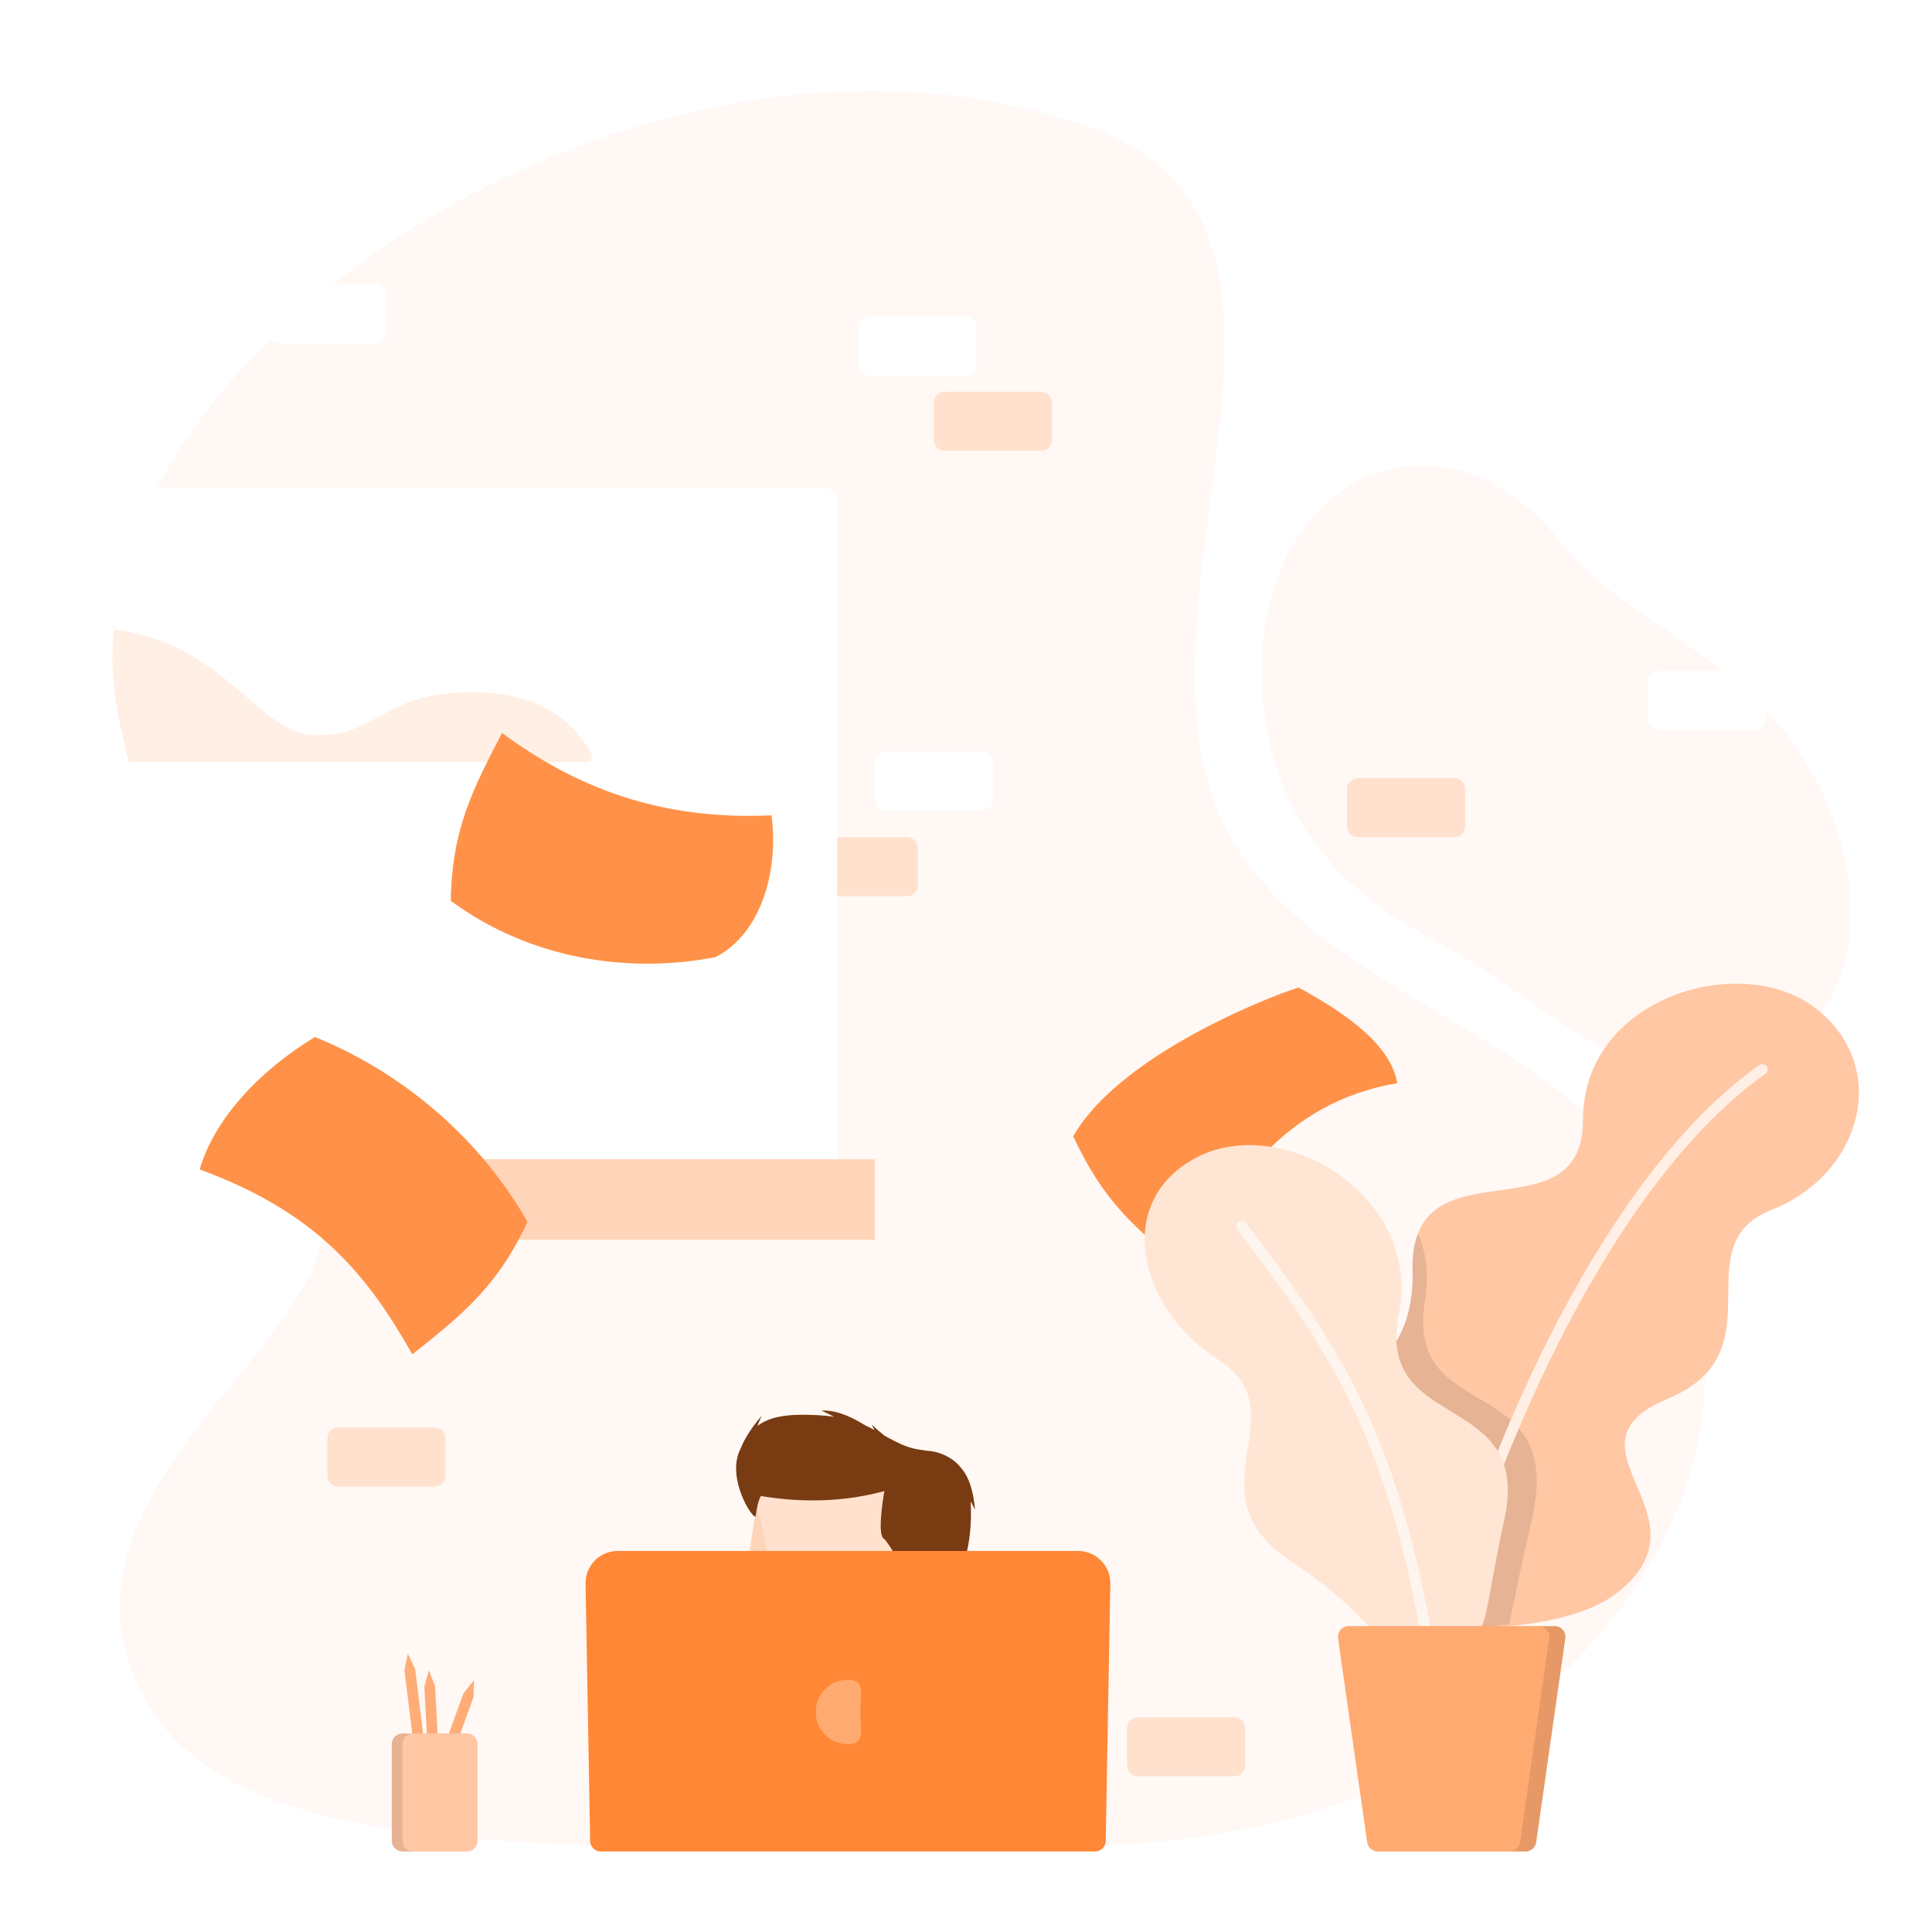
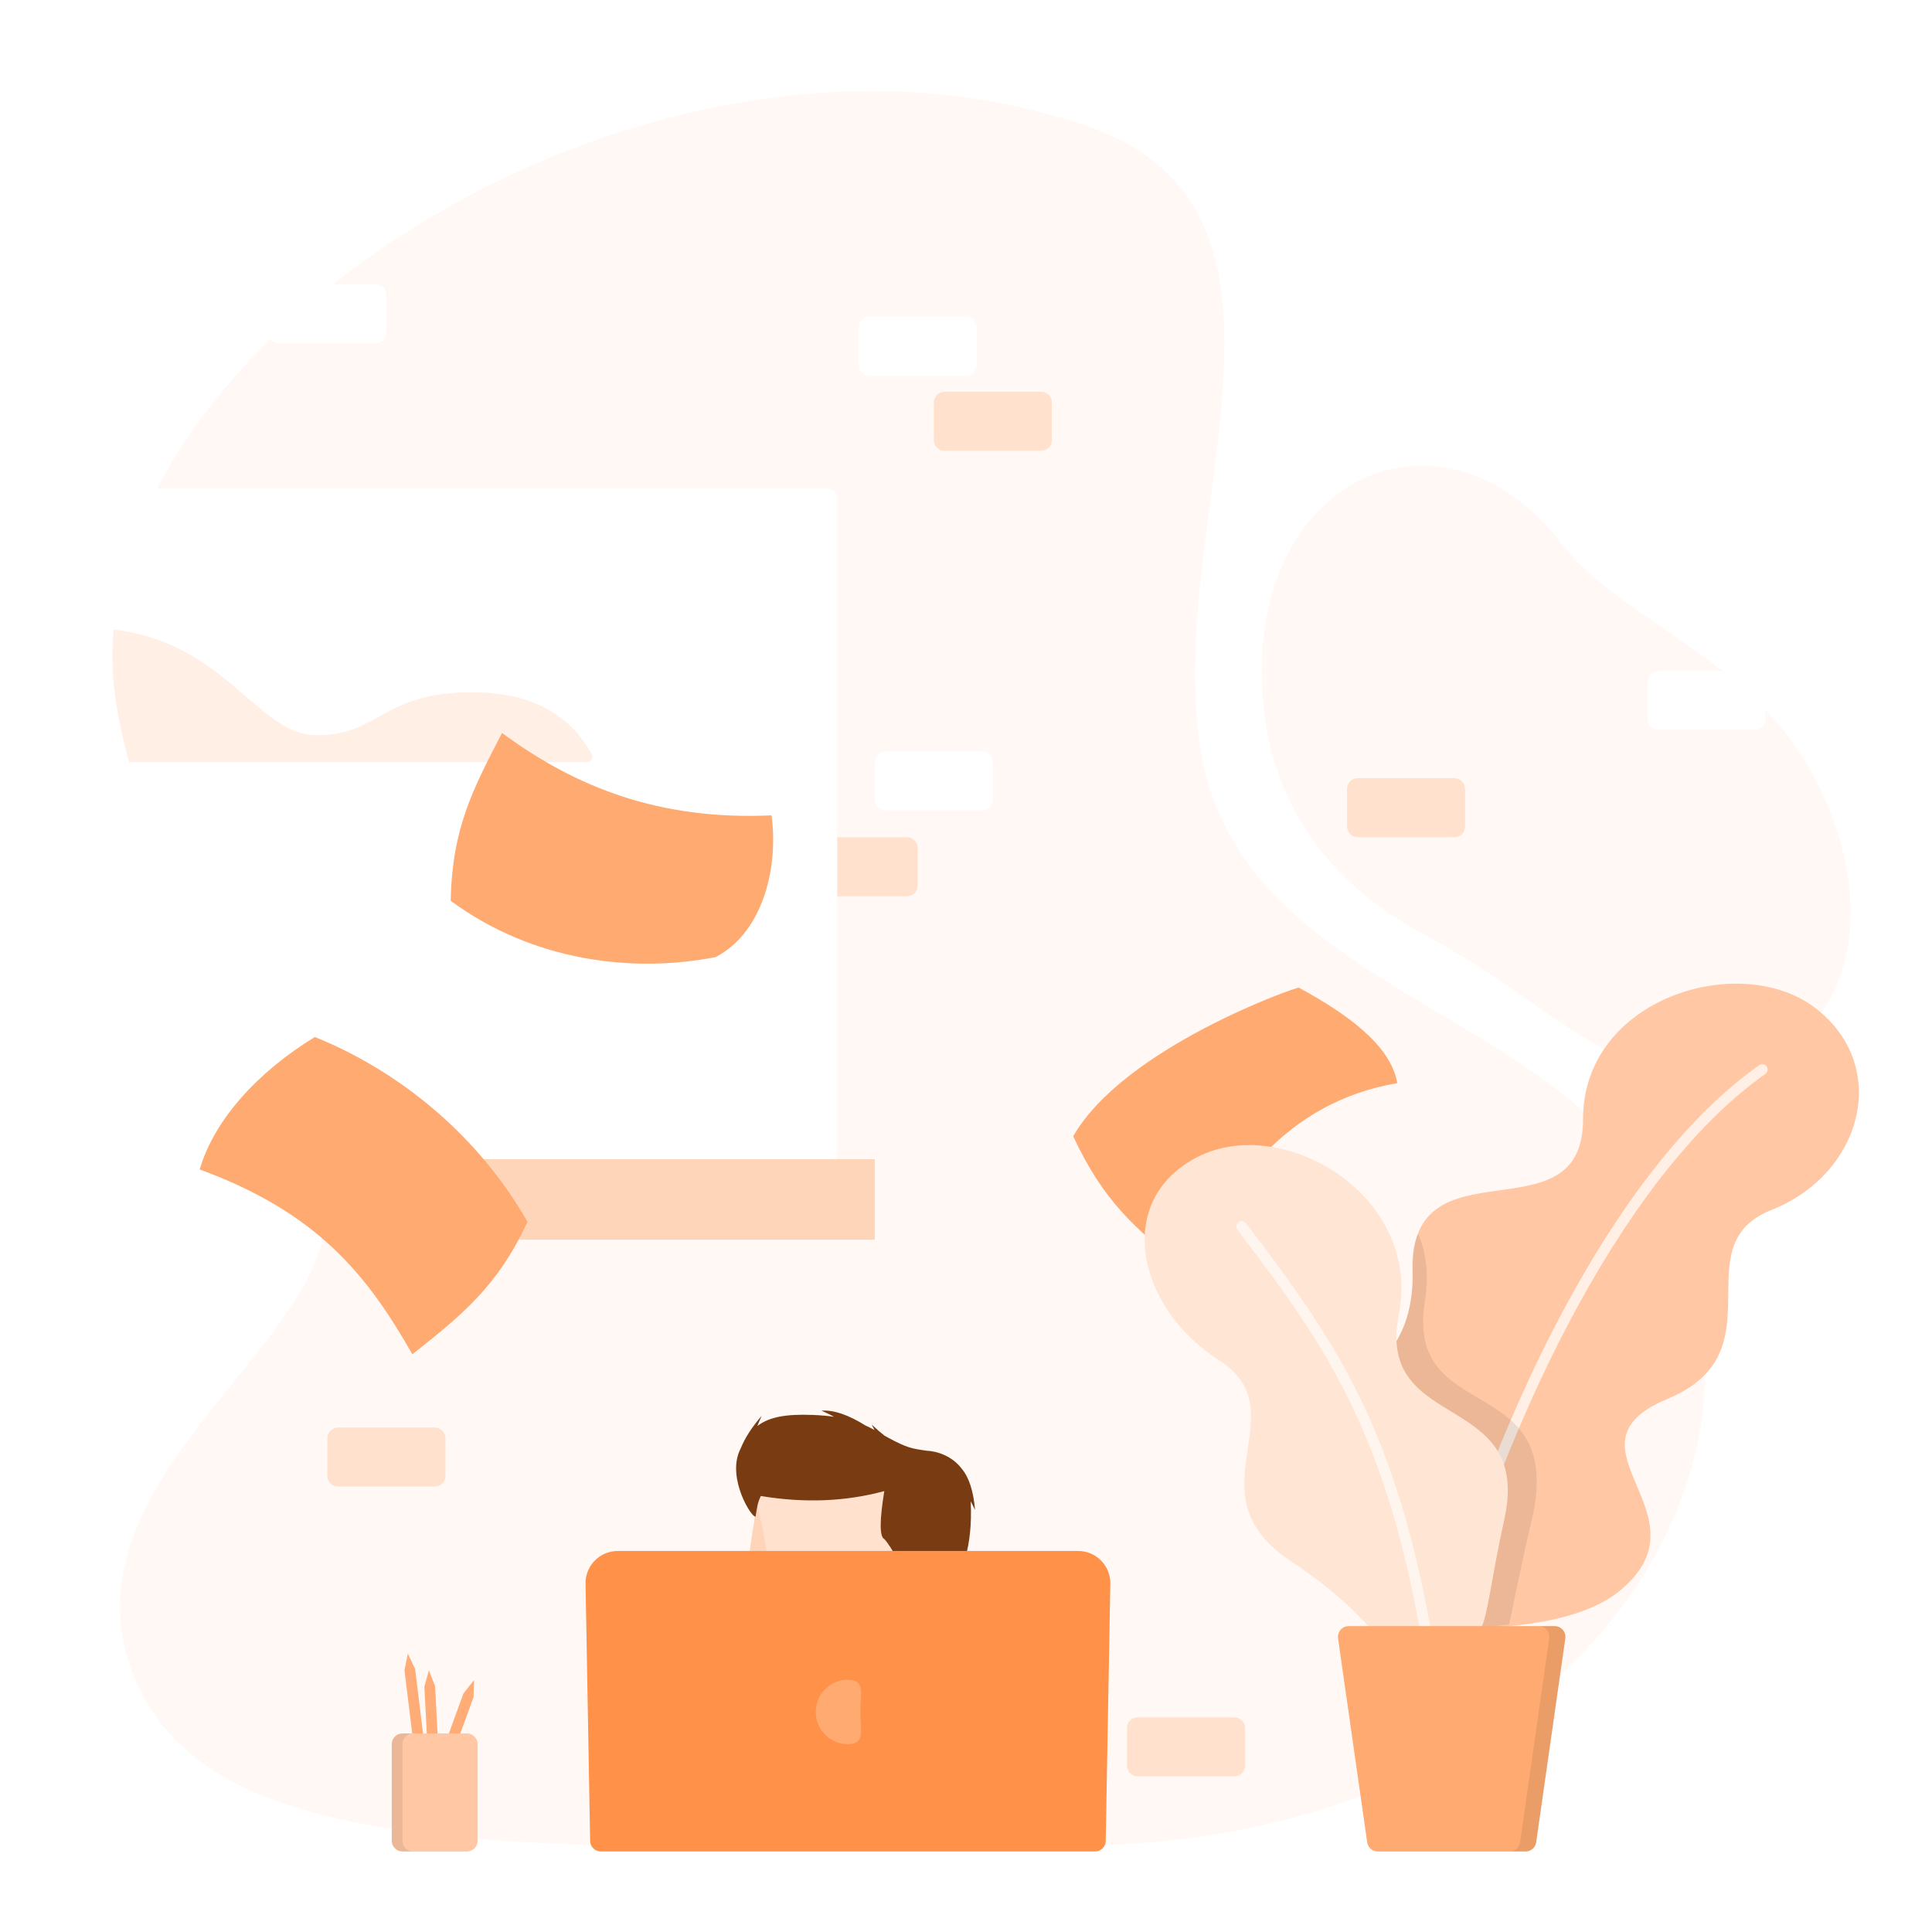
<svg xmlns="http://www.w3.org/2000/svg" xmlns:xlink="http://www.w3.org/1999/xlink" width="360px" height="360px" viewBox="0 0 360 360" version="1.1">
  <defs>
    <path d="M180.551,327.916 C77.115,328.445 17.988,332.131 4.453,295.006 C-9.082,257.88 47.574,231.029 39.867,205.922 C30.664,175.938 7.412,150.071 1.682,115.186 C-8.847,51.089 99.435,-21.491 182.777,7.59 C229.992,24.064 194.987,84.347 204.322,126.838 C211.778,160.772 251.015,169.93 274.842,190.893 C328.504,238.104 283.986,327.387 180.551,327.916 Z M270.97,85.301 C281.076,98.317 301.041,104.887 313.485,121.639 C328.327,141.619 331.54,173.848 304.828,183.305 C284.78,190.402 268.689,170.468 245.619,158.259 C222.548,146.05 217.086,128.294 215.66,117.178 C210.159,74.283 247.762,55.41 270.97,85.301 Z" id="path-1" />
    <path d="M27.513,24.077 C28.839,27.431 28.645,31.75 26.931,37.033 C24.36,44.957 3.905,36.013 1.111,48.59 C-1.683,61.166 30.595,63.268 39.244,62.409 C45.009,61.836 54.956,62.103 69.085,63.208 C77.793,64.163 82.079,61.505 81.944,55.235 C81.808,48.965 73.175,43.379 56.046,38.478 C53.193,31.833 52.336,26.151 53.474,21.434 C54.715,17.521 56.546,12.768 58.966,7.175 L58.966,0.241 L53.474,0.804 L45.567,11.028 L34.96,24.077 L29.933,21.434 L27.513,24.077 Z" id="path-3" />
    <path d="M18.53,3.466 C50.42,15.288 33.369,7.044 53.427,1.471 C75.941,-4.784 65.547,27.579 50.6,31.13 C22.99,37.688 -24.574,-2.096 17.639,1.872 L18.53,3.466 Z" id="path-5" />
    <path d="M2.481,6.524 C-1.578,27.916 -0.301,39.142 6.311,40.203 C10.625,41.241 19.397,38.491 23.003,37.753 C25.407,37.261 27.538,33.583 29.397,26.72 L35.734,10.785 L20.059,0 L5.187,1.803 L2.481,6.524 Z" id="path-7" />
    <path d="M2,15 L14,15 L14,15 C15.105,15 16,15.895 16,17 L16,35 L16,35 C16,36.105 15.105,37 14,37 L2,37 L2,37 C0.895,37 1.3527075e-16,36.105 0,35 L0,17 L0,17 C-1.3527075e-16,15.895 0.895,15 2,15 Z" id="path-9" />
    <path d="M44.879,113.384 C53.148,119.948 71.016,120.872 81.201,119.387 C93.159,117.643 107.029,105.731 107,94.606 C106.947,74.007 82.574,78.057 83.143,53.403 C83.713,28.749 51.361,47.91 51.398,25.278 C51.434,2.645 22.015,-6.258 8.005,4.623 C-6.006,15.505 -0.597,35.488 16.26,42.154 C33.117,48.821 14.514,68.578 35.676,77.378 C56.838,86.178 26.902,99.116 44.879,113.384 Z" id="path-11" />
    <path d="M2.306,0 L40.694,0 L40.694,8.8817842e-16 C41.799,6.85272294e-16 42.694,0.895 42.694,2 C42.694,2.095 42.687,2.189 42.674,2.283 L37.245,40.283 L37.245,40.283 C37.105,41.268 36.261,42 35.265,42 L7.735,42 L7.735,42 C6.739,42 5.895,41.268 5.755,40.283 L0.326,2.283 L0.326,2.283 C0.17,1.189 0.93,0.176 2.023,0.02 C2.117,0.007 2.211,-6.48749144e-16 2.306,-6.66133815e-16 Z" id="path-13" />
  </defs>
  <g id="📝-Illustrations" stroke="none" stroke-width="1" fill="none" fill-rule="evenodd">
    <g id="Artboard-2-Copy" transform="translate(-3604, -337)">
      <g id="illustration-problem" transform="translate(3604, 337)">
        <rect id="area" fill="#FFFFFF" x="0" y="0" width="360" height="360" />
        <g id="mask" transform="translate(20, 16)">
          <mask id="mask-2" fill="white">
            <use xlink:href="#path-1" />
          </mask>
          <use id="blob" fill="#FFF8F4" xlink:href="#path-1" />
          <g id="brick-wall" mask="url(#mask-2)">
            <g transform="translate(30, 37)">
              <rect id="Rectangle-2" fill="#FFE1CE" x="124" y="20" width="22" height="11" rx="2" />
              <rect id="Rectangle-2-Copy-7" fill="#FFE1CE" x="160" y="267" width="22" height="11" rx="2" />
              <rect id="Rectangle-2-Copy-9" fill="#FFE1CE" x="11" y="213" width="22" height="11" rx="2" />
              <rect id="Rectangle-2-Copy-2" fill="#EBEBEB" x="203" y="213" width="22" height="11" rx="2" />
              <rect id="Rectangle-2-Copy-3" fill="#EBEBEB" x="31" y="158" width="22" height="11" rx="2" />
              <rect id="Rectangle-2-Copy-12" fill="#FFE1CE" x="99" y="103" width="22" height="11" rx="2" />
              <rect id="Rectangle-2-Copy-4" fill="#FFFFFF" x="110" y="6" width="22" height="11" rx="2" />
              <rect id="Rectangle-2-Copy-13" fill="#FFFFFF" x="113" y="87" width="22" height="11" rx="2" />
              <rect id="Rectangle-2-Copy-5" fill="#FFFFFF" x="42" y="108" width="22" height="11" rx="2" />
              <rect id="Rectangle-2-Copy-8" fill="#FFFFFF" x="220" y="229" width="22" height="11" rx="2" />
              <rect id="Rectangle-2-Copy-10" fill="#FFFFFF" x="160" y="158" width="22" height="11" rx="2" />
              <rect id="Rectangle-2-Copy-11" fill="#FFFFFF" x="0" y="0" width="22" height="11" rx="2" />
              <rect id="Rectangle-2-Copy-6" fill="#FFFFFF" x="257" y="72" width="22" height="11" rx="2" />
              <rect id="Rectangle-2-Copy" fill="#FFE1CE" x="201" y="92" width="22" height="11" rx="2" />
            </g>
          </g>
          <g id="window" mask="url(#mask-2)">
            <g transform="translate(-31, 75)">
              <path d="M30,0 L165,0 L165,0 C166.105,-2.02906125e-16 167,0.895 167,2 L167,125 L30,125 L30,125 C28.895,125 28,124.105 28,123 L28,2 L28,2 C28,0.895 28.895,2.02906125e-16 30,0 Z" id="window-" fill="#FFFFFF" />
              <path d="M0.205,49.519 C4.417,41.84 11.834,38 22.455,38 C39.38,38 39.623,46 51.455,46 C63.287,46 69.152,26 94.455,26 C110.952,26 119.923,33.97 121.369,49.91 L121.369,49.91 C121.419,50.46 121.013,50.946 120.463,50.996 C120.433,50.999 120.403,51 120.373,51 L1.082,51 L1.082,51 C0.53,51 0.082,50.552 0.082,50 C0.082,49.832 0.125,49.666 0.205,49.519 Z" id="cloud" fill="#FFEFE5" transform="translate(60.72755, 38.5) scale(-1, 1) translate(-60.72755, -38.5) " />
              <rect id="window-bar" fill="#FFD5BA" x="39" y="125" width="135" height="15" />
            </g>
          </g>
          <g id="Group-12-Copy" mask="url(#mask-2)">
            <g transform="translate(138, 289.5) scale(-1, 1) translate(-138, -289.5) translate(97, 246)" id="Group-12">
              <g transform="translate(41, 43.5) scale(-1, 1) translate(-41, -43.5) ">
                <g id="Path-8" transform="translate(0, 22.37313)">
                  <mask id="mask-4" fill="white">
                    <use xlink:href="#path-3" />
                  </mask>
                  <use id="Mask" fill="#C0C0C0" xlink:href="#path-3" />
                  <path d="M26.951,27.791 C32.231,31.685 38.616,29.074 42.79,39.473 C43.602,41.497 43.628,44.015 44.635,46.07 C51.22,59.51 67.656,54.604 76.471,45.654 C86.202,35.773 58.473,-1.571 53.287,1.751 C49.664,4.072 44.968,12.364 41.605,15.036 C34.963,20.313 27.424,24.395 20.334,29.074 L26.951,27.791 Z" id="Path-7" fill="#B5B5B5" mask="url(#mask-4)" />
                  <g id="Group-13" mask="url(#mask-4)">
                    <g transform="translate(3.904762, 36.29851)">
                      <mask id="mask-6" fill="white">
                        <use xlink:href="#path-5" />
                      </mask>
                      <use id="Path-4" stroke="none" fill="#999999" fill-rule="evenodd" xlink:href="#path-5" />
                      <path d="M23.046,-8.507 C28.326,-4.613 34.711,-7.224 38.885,3.175 C39.697,5.198 39.724,7.717 40.73,9.771 C47.315,23.212 63.751,18.306 72.566,9.355 C82.297,-0.525 54.568,-37.87 49.382,-34.547 C45.759,-32.226 41.063,-23.935 37.7,-21.263 C31.059,-15.985 23.52,-11.904 16.429,-7.224 L23.046,-8.507 Z" id="Path-7" stroke="none" fill="#878787" fill-rule="evenodd" mask="url(#mask-6)" />
                    </g>
                  </g>
                </g>
                <g id="Path-10" transform="translate(21.8254, 10.68657)">
                  <mask id="mask-8" fill="white">
                    <use xlink:href="#path-7" />
                  </mask>
                  <use id="Mask" fill="#FFE1CE" xlink:href="#path-7" />
                  <path d="M-3.847,45.095 C21.85,61.622 0.529,44.333 5.919,28.747 C5.828,27.317 3.096,27.752 2.934,26.329 C2.668,23.981 4.651,20.912 4.331,18.571 C-1.057,-20.79 -6.284,43.462 -7.202,18.571 L-3.847,45.095 Z" fill="#FFD5BA" mask="url(#mask-8)" />
                </g>
                <path d="M24.121,3.719 C26.292,2.05 29.381,1.46 34.409,1.652 C35.933,1.711 37.257,1.829 38.425,1.994 C37.742,1.627 36.961,1.246 36.067,0.857 C38.318,0.693 41.049,1.613 44.262,3.616 C44.861,3.886 45.416,4.172 45.954,4.466 C45.778,4.139 45.603,3.798 45.431,3.444 C46.313,4.281 47.105,4.961 47.812,5.515 C48.05,5.649 48.291,5.783 48.538,5.916 C52.042,7.803 52.929,7.929 55.681,8.321 C57.507,8.389 60.416,9.258 62.239,11.721 C63.567,13.311 64.384,15.851 64.688,19.342 C64.415,18.77 64.15,18.247 63.893,17.768 C63.891,17.831 63.888,17.896 63.885,17.96 C64.601,34.711 56.108,36.548 53.129,44.704 C54.378,36.968 58.168,32.452 58.388,29.75 C58.608,27.048 55.493,27.726 54.606,29.45 C53.72,31.174 53.062,34.036 52.153,33.904 C52.194,31.66 49.051,26.1 47.777,24.778 C46.881,24.353 46.881,21.375 47.777,15.842 C40.568,17.799 32.899,18.104 24.771,16.759 C24.231,17.874 24.078,18.655 23.792,20.596 C23.05,20.858 18.497,13.519 20.816,8.321 C20.896,8.143 20.976,7.969 21.057,7.799 C21.82,5.92 23.11,3.926 24.926,1.817 C24.615,2.503 24.348,3.135 24.121,3.719 Z" id="Combined-Shape" fill="#783B12" />
              </g>
            </g>
          </g>
        </g>
        <g id="computer" transform="translate(109, 289)">
-           <path d="M6.108,0 L91.892,0 L91.892,8.8817842e-16 C95.206,-8.55003309e-15 97.892,2.686 97.892,6 C97.892,6.036 97.892,6.071 97.891,6.107 L97.035,54.036 L97.035,54.036 C97.016,55.126 96.126,56 95.035,56 L2.965,56 L2.965,56 C1.874,56 0.984,55.126 0.965,54.036 L0.109,6.107 L0.109,6.107 C0.05,2.794 2.688,0.06 6.001,0.001 C6.037,0 6.072,8.94738374e-16 6.108,8.8817842e-16 Z" id="Rectangle-20" fill="#FF8736" />
+           <path d="M6.108,0 L91.892,0 L91.892,8.8817842e-16 C95.206,-8.55003309e-15 97.892,2.686 97.892,6 C97.892,6.036 97.892,6.071 97.891,6.107 L97.035,54.036 L97.035,54.036 C97.016,55.126 96.126,56 95.035,56 L2.965,56 L2.965,56 C1.874,56 0.984,55.126 0.965,54.036 L0.109,6.107 L0.109,6.107 C0.05,2.794 2.688,0.06 6.001,0.001 C6.037,0 6.072,8.94738374e-16 6.108,8.8817842e-16 Z" id="Rectangle-20" fill="#FF9248" />
          <path d="M49,36 C52.314,36 51.31,33.314 51.31,30 C51.31,26.686 52.314,24 49,24 C45.686,24 43,26.686 43,30 C43,33.314 45.686,36 49,36 Z" id="Combined-Shape" fill="#FFAA71" />
        </g>
-         <g id="paper" transform="translate(35, 135)" fill="#FF9248">
+         <g id="paper" transform="translate(35, 135)" fill="#FFAA71">
          <path d="M15.382,60.01 C23.974,56.027 36.037,56.179 48.087,60.01 C53.457,75.521 54.39,94.592 48.087,112.512 C35.226,116.21 26.99,114.668 15.382,112.512 C21.101,96.309 23.663,81.725 15.382,60.01 Z" id="Rectangle-23" transform="translate(33.92661, 85.91177) rotate(-49) translate(-33.92661, -85.91177) " />
          <path d="M60.783,0.802 C69.376,-3.181 81.904,-4.206 89.081,3.023 C96.519,17.002 99.792,35.384 93.489,53.303 C80.628,57.001 72.392,55.46 60.783,53.303 C66.503,37.101 67.758,20.364 60.783,0.802 Z" id="Rectangle-23-Copy-2" transform="translate(78.80502, 26.61565) rotate(107) translate(-78.80502, -26.61565) " />
          <path d="M177.448,44.99 C183.73,41.163 193.802,43.769 202.905,47.166 C203.277,47.288 215.885,79.142 209.582,97.061 C196.72,100.759 189.057,99.648 177.448,97.492 C183.168,81.289 188.652,63.424 177.448,44.99 Z" id="Rectangle-23-Copy" transform="translate(194.3959, 71.28651) scale(-1, 1) rotate(-49) translate(-194.3959, -71.28651) " />
        </g>
        <g id="pencils" transform="translate(73, 308)">
          <polygon id="Rectangle-22" fill="#FFAC77" transform="translate(4.942456, 16.00261) rotate(-7) translate(-4.942456, -16.00261) " points="3.942 3.003 4.942 0.003 5.942 3.003 5.942 32.003 3.942 32.003" />
          <polygon id="Rectangle-22-Copy-2" fill="#FFAC77" transform="translate(7.753491, 19.22087) rotate(-3) translate(-7.753491, -19.22087) " points="6.753 6.221 7.753 3.221 8.753 6.221 8.753 35.221 6.753 35.221" />
          <polygon id="Rectangle-22-Copy" fill="#FFAC77" transform="translate(9.852124, 20.10319) rotate(20) translate(-9.852124, -20.10319) " points="8.852 7.103 9.852 4.103 10.852 7.103 10.852 36.103 8.852 36.103" />
          <mask id="mask-10" fill="white">
            <use xlink:href="#path-9" />
          </mask>
          <use id="Rectangle-21" fill="#FFC7A4" xlink:href="#path-9" />
-           <path d="M-2,14 L20,14 L20,39 L-2,39 L-2,14 Z M4,15 L4,15 C2.895,15 2,15.895 2,17 L2,17 L2,35 C2,36.105 2.895,37 4,37 L16,37 C17.105,37 18,36.105 18,35 L18,17 C18,15.895 17.105,15 16,15 L4,15 Z" id="Combined-Shape" fill-opacity="0.1" fill="#000000" mask="url(#mask-10)" />
+           <path d="M-2,14 L20,14 L20,39 L-2,39 L-2,14 Z M4,15 L4,15 C2.895,15 2,15.895 2,17 L2,17 L2,35 C2,36.105 2.895,37 4,37 L16,37 C17.105,37 18,36.105 18,35 L18,17 C18,15.895 17.105,15 16,15 L4,15 Z" id="Combined-Shape" fill-opacity="0.08" fill="#000000" mask="url(#mask-10)" />
        </g>
        <g id="plant" transform="translate(197, 183)">
          <g id="Group" transform="translate(95.87522, 60.29122) scale(-1, 1) translate(-95.87522, -60.29122) translate(42.37522, 0.291221)">
            <mask id="mask-12" fill="white">
              <use xlink:href="#path-11" />
            </mask>
            <use id="Oval-Copy" fill="#FFC7A4" xlink:href="#path-11" />
-             <path d="M69.486,131.709 C82.144,127.294 78.617,128.562 85.352,100.168 C92.087,71.774 61.725,82.758 65.486,59.209 C66.32,53.987 65.649,49.692 64.2,46.634 C62.486,50.709 63.536,53.709 63.036,57.709 C62.361,63.106 60.986,65.209 60.186,66.609 C58.997,86.471 64.871,133.318 69.486,131.709 Z" id="Oval-Copy" fill-opacity="0.1" fill="#000000" mask="url(#mask-12)" transform="translate(73.18052, 89.19166) scale(-1, 1) translate(-73.18052, -89.19166) " />
            <path d="M79.237,125.634 C65.755,76.764 43.185,33.797 18,16" id="Path-3" stroke="#FFEFE5" stroke-width="2" stroke-linecap="round" mask="url(#mask-12)" />
+             <path d="M69.486,131.709 C82.144,127.294 78.617,128.562 85.352,100.168 C92.087,71.774 61.725,82.758 65.486,59.209 C66.32,53.987 65.649,49.692 64.2,46.634 C62.486,50.709 63.536,53.709 63.036,57.709 C62.361,63.106 60.986,65.209 60.186,66.609 C58.997,86.471 64.871,133.318 69.486,131.709 Z" id="Oval-Copy" fill-opacity="0.08" fill="#000000" mask="url(#mask-12)" transform="translate(73.18052, 89.19166) scale(-1, 1) translate(-73.18052, -89.19166) " />
          </g>
          <g id="Group-Copy" transform="translate(47.98535, 82.63379) rotate(11) translate(-47.98535, -82.63379) translate(8.985352, 32.63379)">
            <path d="M67.123,87.099 C79.781,82.684 76.439,84.993 77.009,60.339 C77.578,35.685 50.382,49.321 50.419,26.688 C50.456,4.056 22.099,-5.906 8.088,4.976 C-5.923,15.857 2.238,34.754 19.096,41.421 C35.953,48.087 18.213,66.817 39.375,75.617 C60.537,84.417 57.391,90.493 67.123,87.099 Z" id="Oval-Copy" fill="#FFE5D4" />
            <path d="M72.103,99.101 C56.271,51.249 41.307,36.4 18.556,16.181" id="Path-3" stroke="#FFF5EF" stroke-width="2" stroke-linecap="round" />
          </g>
          <g id="Group-21" transform="translate(52, 120)">
            <mask id="mask-14" fill="white">
              <use xlink:href="#path-13" />
            </mask>
            <use id="Rectangle-17" fill="#FFAA71" xlink:href="#path-13" />
-             <path d="M5,42 L5,47 L45,47 L45,-2 L5,-2 L5,1.77635684e-15 L37.694,0 L37.694,8.8817842e-16 C38.799,8.8817842e-16 39.694,0.895 39.694,2 C39.694,2.095 39.687,2.189 39.674,2.283 L34.245,40.283 L34.245,40.283 C34.105,41.268 33.261,42 32.265,42 L5,42 Z" id="Combined-Shape" fill-opacity="0.1" fill="#000000" mask="url(#mask-14)" />
+             <path d="M5,42 L5,47 L45,47 L45,-2 L5,-2 L5,1.77635684e-15 L37.694,0 L37.694,8.8817842e-16 C38.799,8.8817842e-16 39.694,0.895 39.694,2 C39.694,2.095 39.687,2.189 39.674,2.283 L34.245,40.283 L34.245,40.283 C34.105,41.268 33.261,42 32.265,42 L5,42 Z" id="Combined-Shape" fill-opacity="0.08" fill="#000000" mask="url(#mask-14)" />
          </g>
        </g>
      </g>
    </g>
  </g>
</svg>
